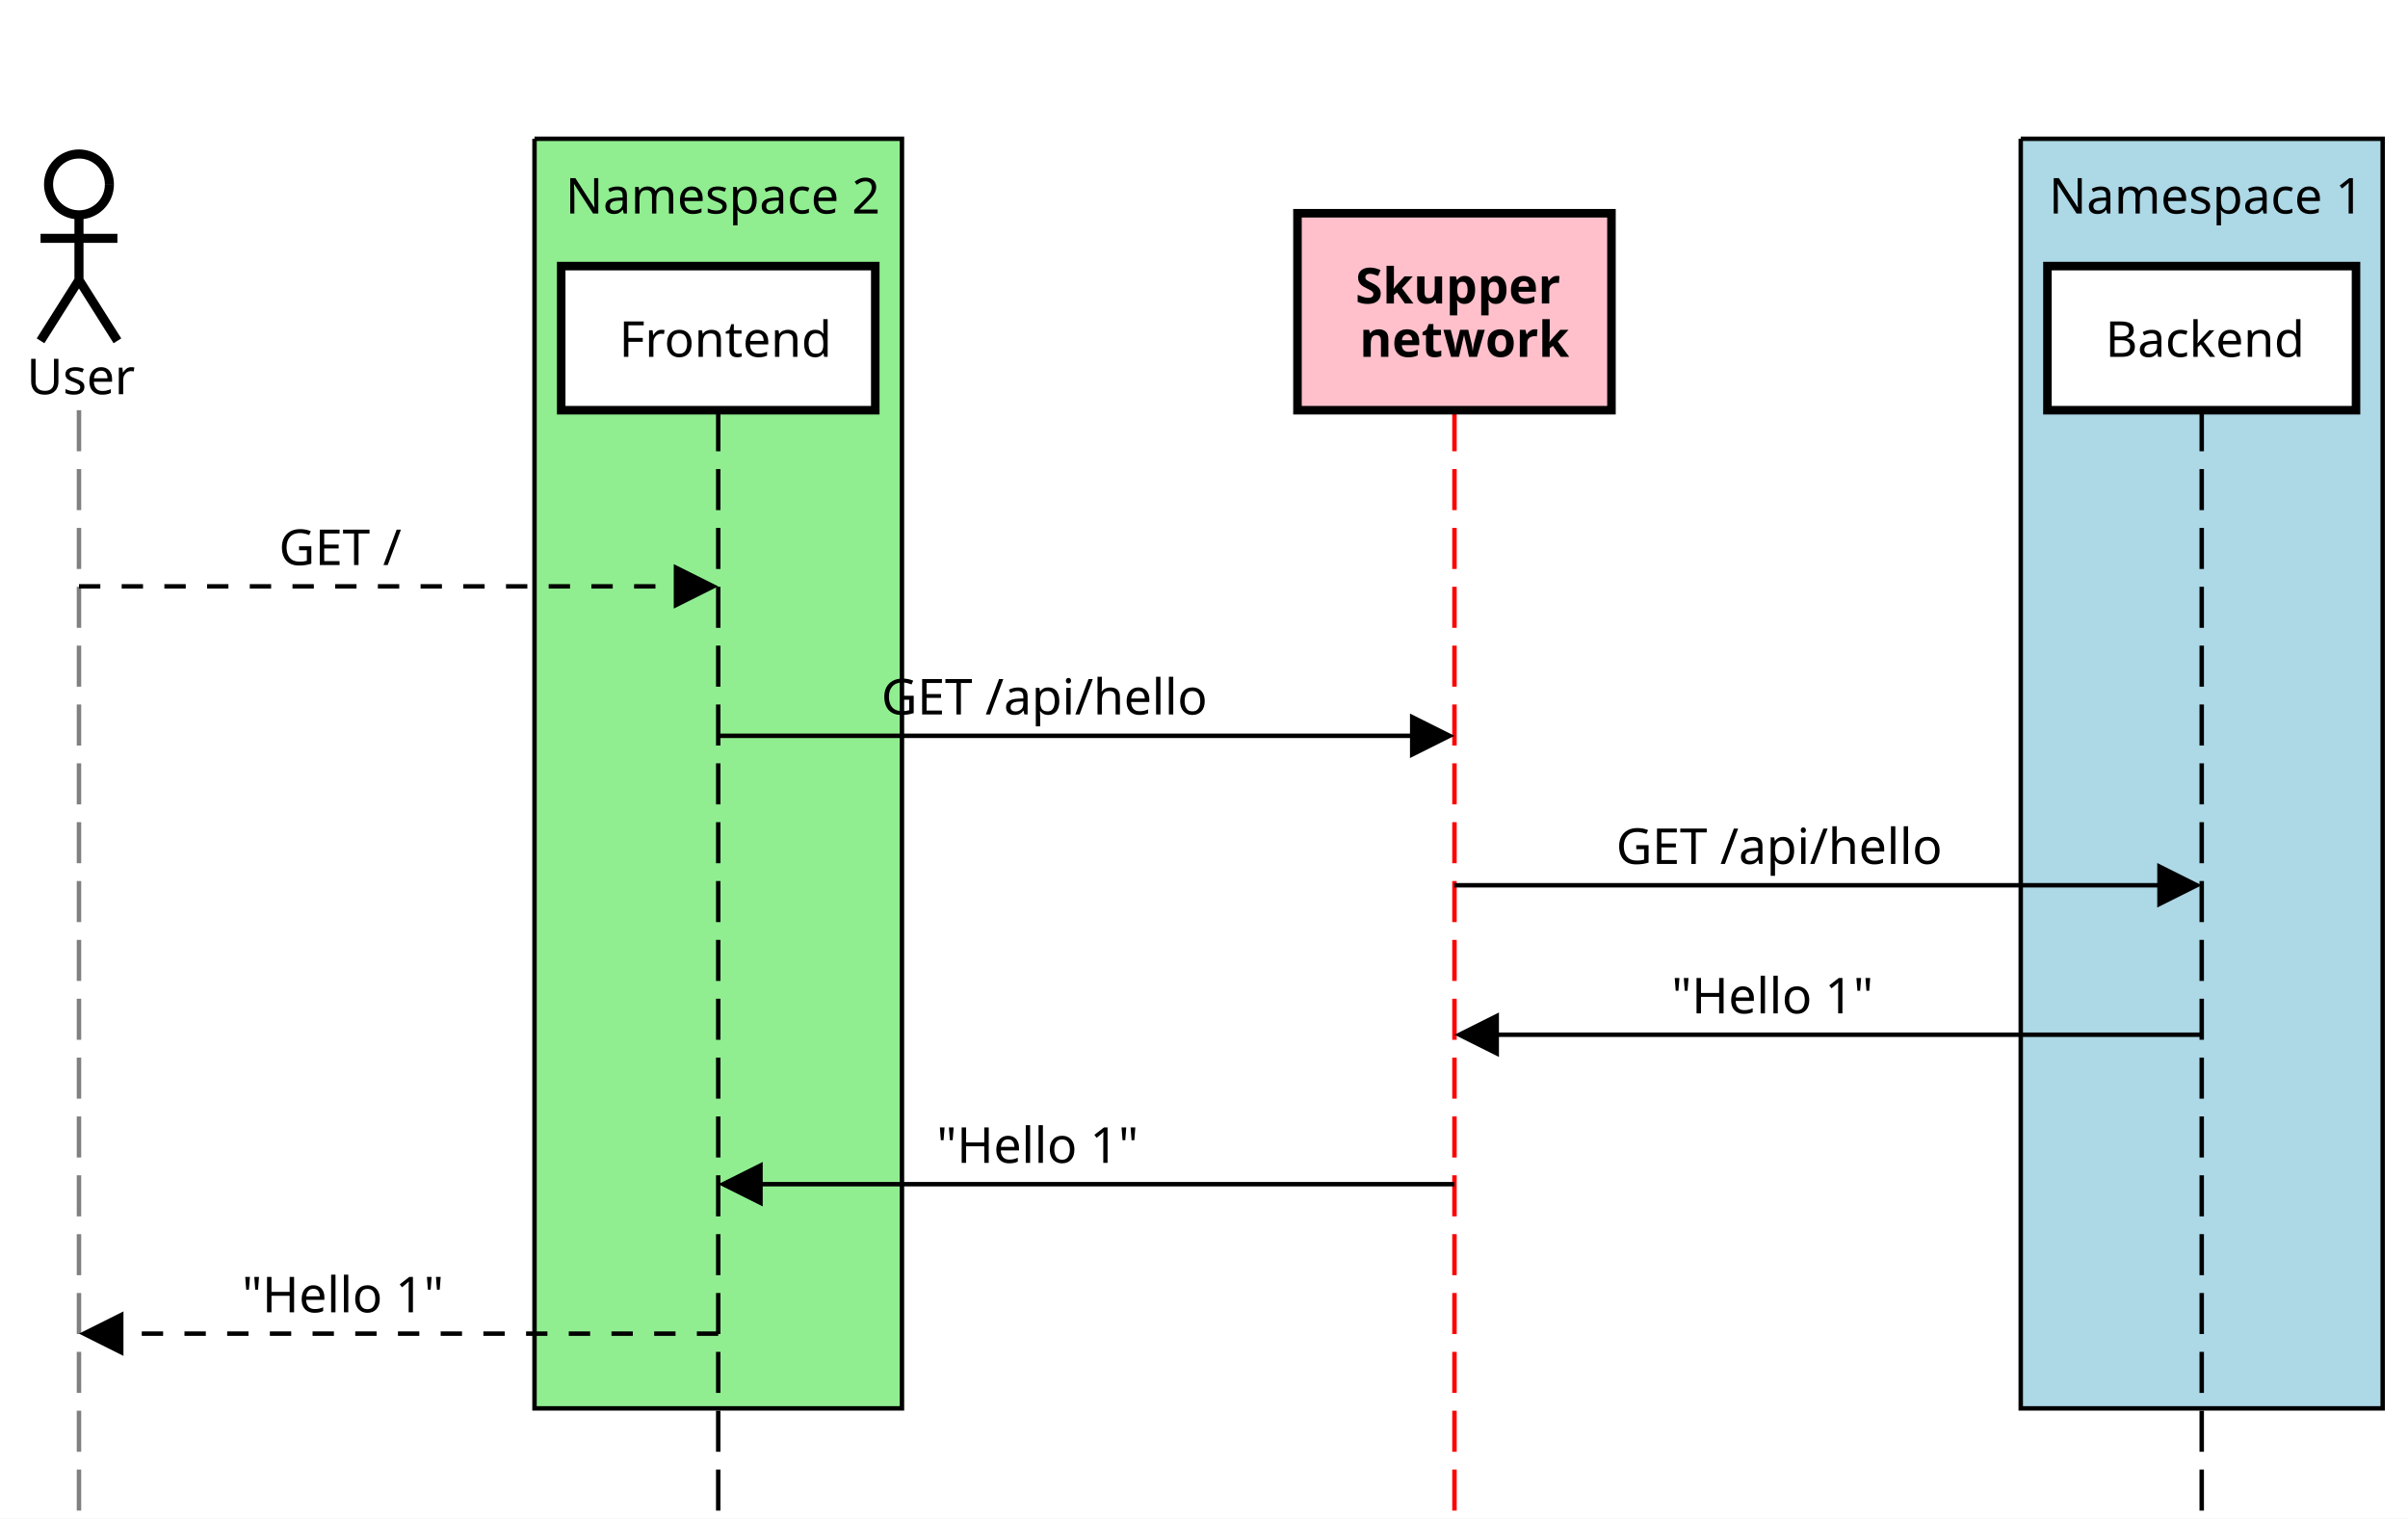
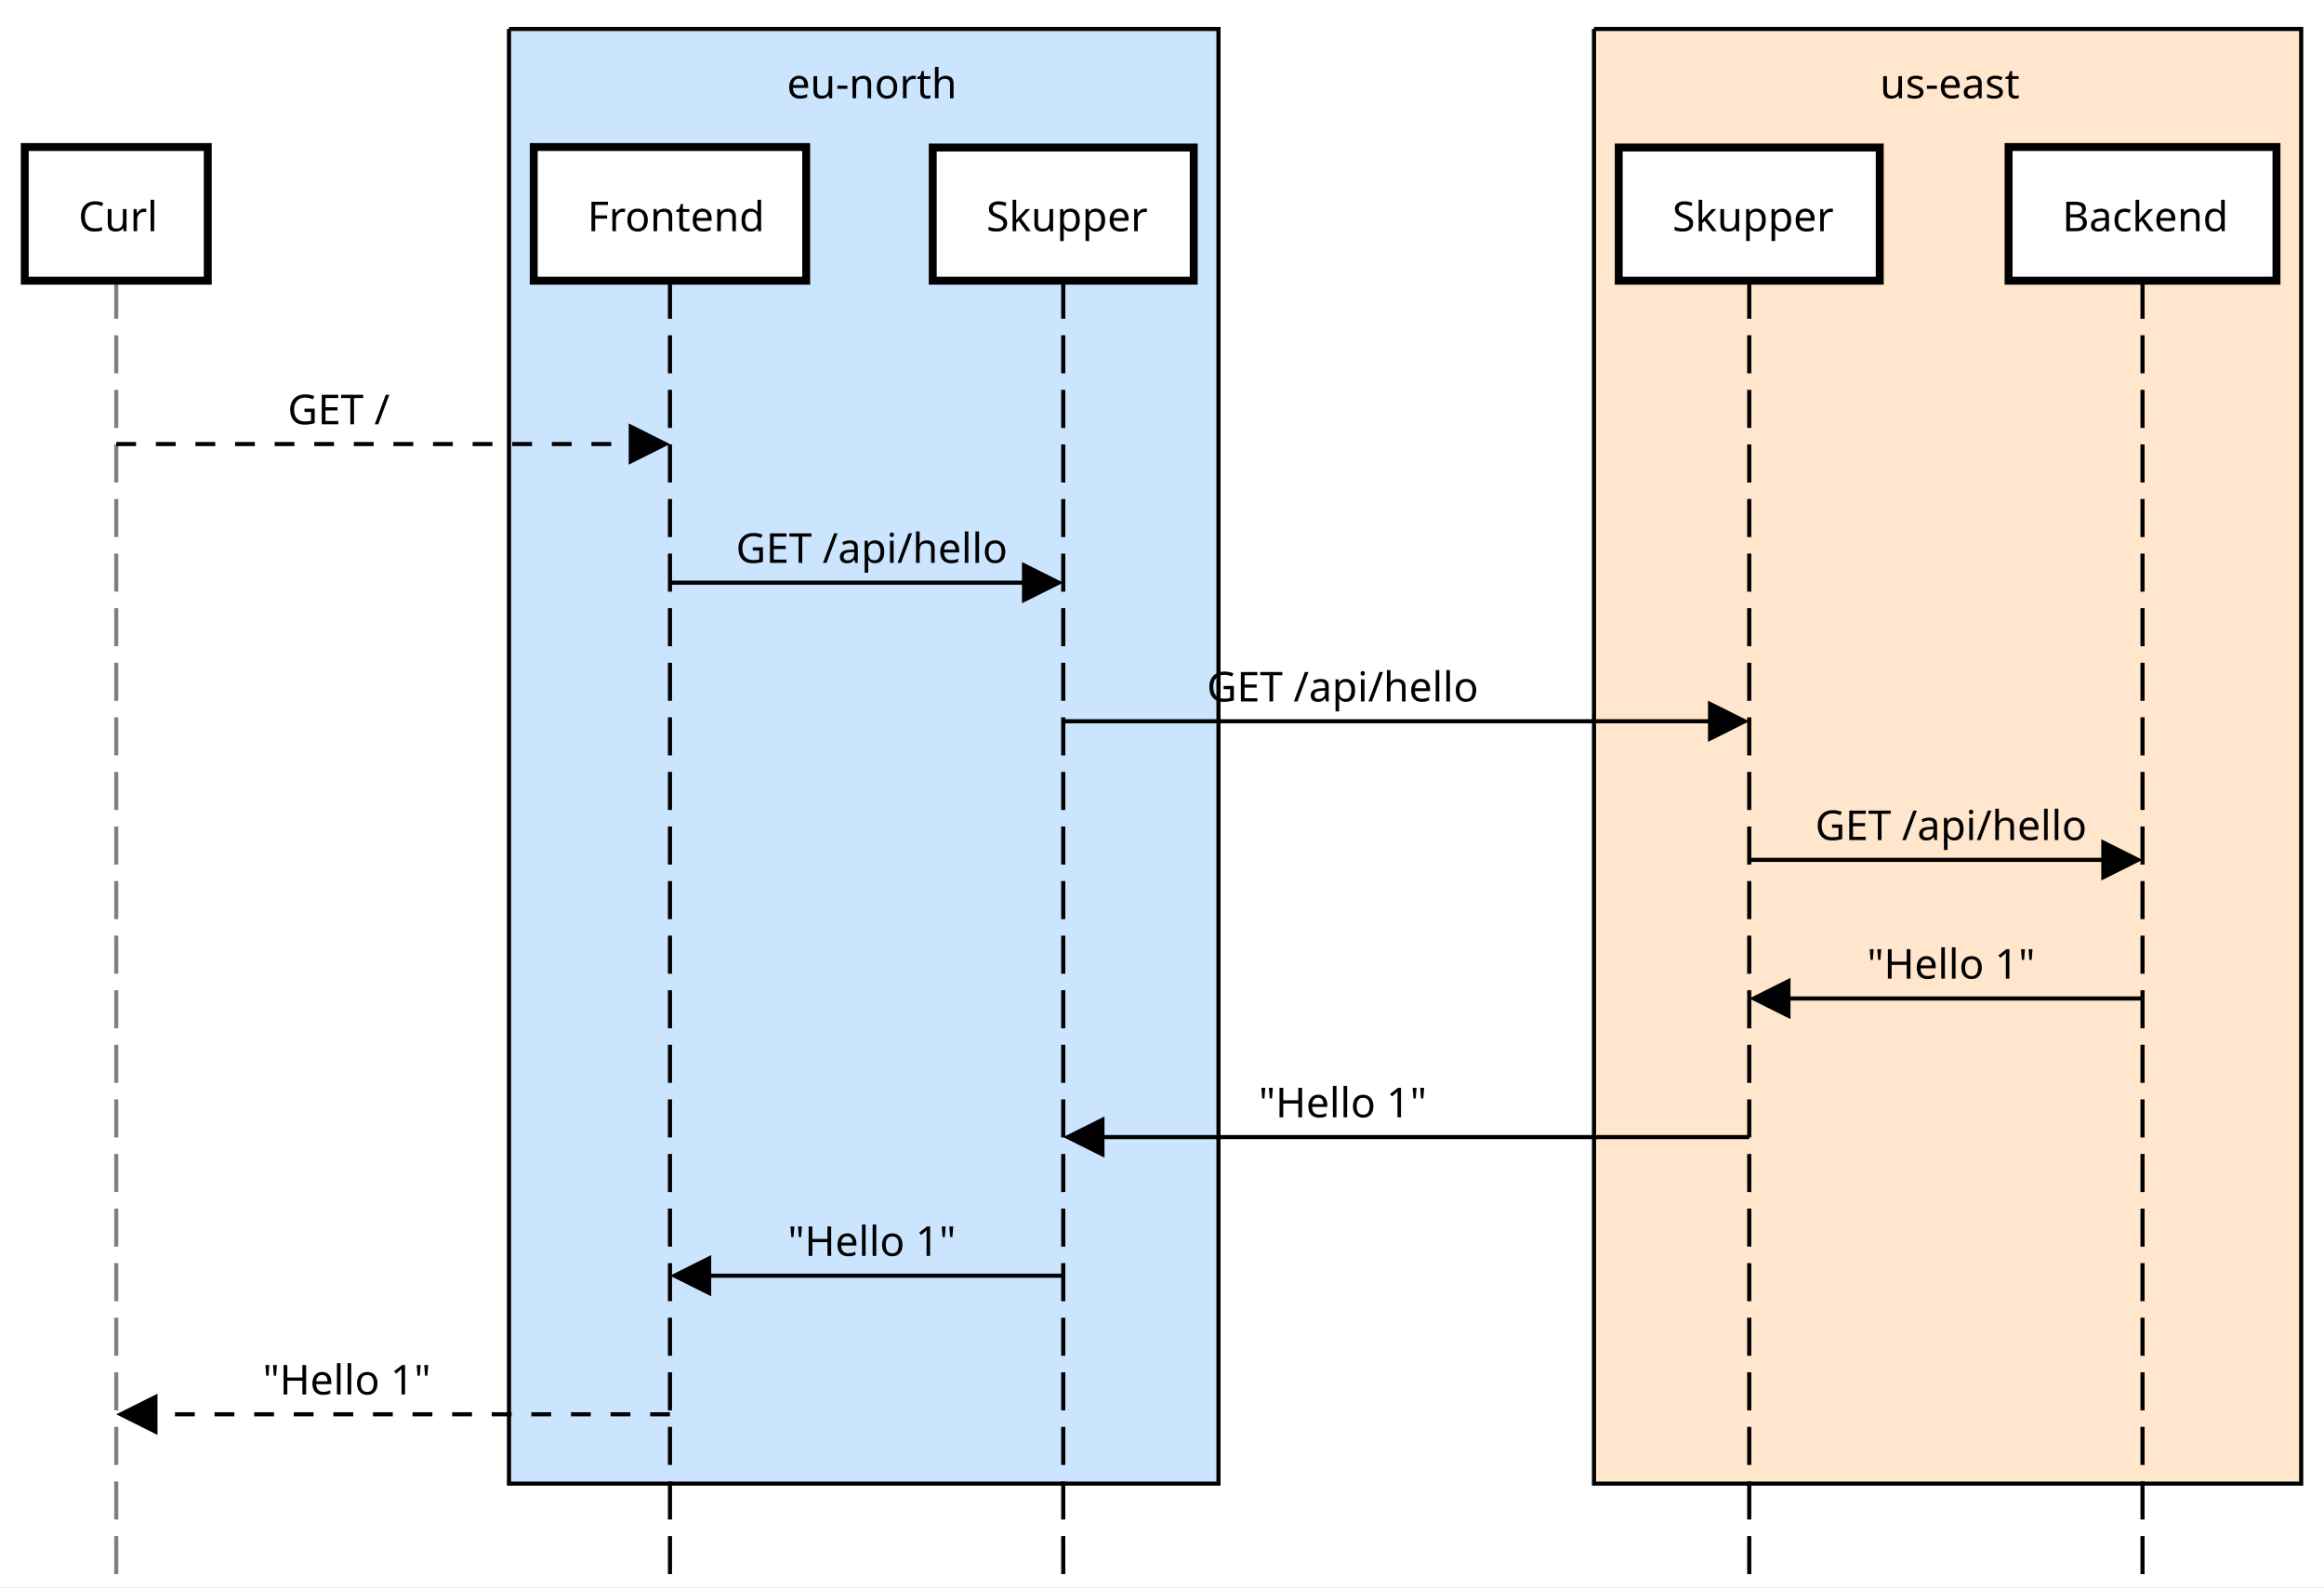
- <svg xmlns="http://www.w3.org/2000/svg" version="1.1" width="907" height="572">
+ <svg xmlns="http://www.w3.org/2000/svg" version="1.1" width="826" height="564">
  <defs />
  <g>
    <g />
    <g />
    <g />
    <g />
    <g />
    <g />
    <g />
    <g />
    <g />
    <g />
+     <g />
+     <g />
    <g>
-       <rect fill="white" stroke="none" x="0" y="0" width="907" height="572" />
+       <rect fill="white" stroke="none" x="0" y="0" width="826" height="564" />
    </g>
    <g>
      <g>
-         <path fill="lightgreen" stroke="black" paint-order="fill stroke markers" d=" M 201.328 52.273 L 339.731 52.273 L 339.731 530.467 L 201.328 530.467 L 201.328 52.273" stroke-miterlimit="10" stroke-width="1.675" stroke-dasharray="" />
+         <path fill="#cce5ff" stroke="black" paint-order="fill stroke markers" d=" M 180.905 10.291 L 433.076 10.291 L 433.076 527.225 L 180.905 527.225 L 180.905 10.291" stroke-miterlimit="10" stroke-width="1.466" stroke-dasharray="" />
      </g>
      <g>
-         <text fill="black" stroke="none" font-family="sans-serif" font-size="14pt" font-style="normal" font-weight="normal" text-decoration="normal" x="212.976" y="80.419" text-anchor="start" dominant-baseline="alphabetic">Namespace 2</text>
+         <text fill="black" stroke="none" font-family="sans-serif" font-size="11pt" font-style="normal" font-weight="normal" text-decoration="normal" x="279.696" y="34.92" text-anchor="start" dominant-baseline="alphabetic">eu-north</text>
      </g>
      <g>
-         <path fill="lightblue" stroke="black" paint-order="fill stroke markers" d=" M 761.134 52.273 L 897.47 52.273 L 897.47 530.467 L 761.134 530.467 L 761.134 52.273" stroke-miterlimit="10" stroke-width="1.675" stroke-dasharray="" />
+         <path fill="#ffe6cc" stroke="black" paint-order="fill stroke markers" d=" M 566.542 10.291 L 817.9 10.291 L 817.9 527.225 L 566.542 527.225 L 566.542 10.291" stroke-miterlimit="10" stroke-width="1.466" stroke-dasharray="" />
      </g>
      <g>
-         <text fill="black" stroke="none" font-family="sans-serif" font-size="14pt" font-style="normal" font-weight="normal" text-decoration="normal" x="771.748" y="80.419" text-anchor="start" dominant-baseline="alphabetic">Namespace 1</text>
+         <text fill="black" stroke="none" font-family="sans-serif" font-size="11pt" font-style="normal" font-weight="normal" text-decoration="normal" x="668.19" y="34.92" text-anchor="start" dominant-baseline="alphabetic">us-east</text>
      </g>
    </g>
    <g>
-       <path fill="none" stroke="gray" paint-order="fill stroke markers" d=" M 29.747 154.506 L 29.747 572.687" stroke-miterlimit="10" stroke-width="1.675" stroke-dasharray="15.465,6.702" />
-       <path fill="none" stroke="black" paint-order="fill stroke markers" d=" M 270.53 154.506 L 270.53 572.687" stroke-miterlimit="10" stroke-width="1.675" stroke-dasharray="15.465,6.702" />
-       <path fill="none" stroke="red" paint-order="fill stroke markers" d=" M 547.841 154.506 L 547.841 572.687" stroke-miterlimit="10" stroke-width="1.675" stroke-dasharray="15.465,6.702" />
-       <path fill="none" stroke="black" paint-order="fill stroke markers" d=" M 829.302 154.506 L 829.302 572.687" stroke-miterlimit="10" stroke-width="1.675" stroke-dasharray="15.465,6.702" />
+       <path fill="none" stroke="gray" paint-order="fill stroke markers" d=" M 41.319 99.745 L 41.319 564.168" stroke-miterlimit="10" stroke-width="1.466" stroke-dasharray="13.532,5.864" />
+       <path fill="none" stroke="black" paint-order="fill stroke markers" d=" M 238.119 99.745 L 238.119 564.168" stroke-miterlimit="10" stroke-width="1.466" stroke-dasharray="13.532,5.864" />
+       <path fill="none" stroke="black" paint-order="fill stroke markers" d=" M 377.898 99.745 L 377.898 564.168" stroke-miterlimit="10" stroke-width="1.466" stroke-dasharray="13.532,5.864" />
+       <path fill="none" stroke="black" paint-order="fill stroke markers" d=" M 621.719 99.745 L 621.719 564.168" stroke-miterlimit="10" stroke-width="1.466" stroke-dasharray="13.532,5.864" />
+       <path fill="none" stroke="black" paint-order="fill stroke markers" d=" M 761.499 99.745 L 761.499 564.168" stroke-miterlimit="10" stroke-width="1.466" stroke-dasharray="13.532,5.864" />
    </g>
    <g>
+       <path fill="none" stroke="none" />
      <g>
-         <path fill="white" stroke="black" paint-order="fill stroke markers" d=" M 41.207 69.462 A 11.46 11.46 0 1 1 41.207 69.451 M 29.747 80.922 L 29.747 105.45 M 15.272 89.768 L 44.223 89.768 M 29.747 105.45 L 15.272 128.37 M 29.747 105.45 L 44.223 128.37" stroke-miterlimit="10" stroke-width="3.418" stroke-dasharray="" />
+         <path fill="white" stroke="black" paint-order="fill stroke markers" d=" M 8.796 52.248 L 73.842 52.248 L 73.842 99.745 L 8.796 99.745 L 8.796 52.248 Z" stroke-miterlimit="10" stroke-width="2.815" stroke-dasharray="" />
      </g>
      <g>
        <g />
-         <text fill="black" stroke="none" font-family="sans-serif" font-size="14pt" font-style="normal" font-weight="normal" text-decoration="normal" x="10.052" y="148.474" text-anchor="start" dominant-baseline="alphabetic">User</text>
+         <text fill="black" stroke="none" font-family="sans-serif" font-size="11pt" font-style="normal" font-weight="normal" text-decoration="normal" x="27.883" y="82.154" text-anchor="start" dominant-baseline="alphabetic">Curl</text>
      </g>
      <path fill="none" stroke="none" />
      <g>
-         <path fill="white" stroke="black" paint-order="fill stroke markers" d=" M 211.381 100.223 L 329.679 100.223 L 329.679 154.506 L 211.381 154.506 L 211.381 100.223 Z" stroke-miterlimit="10" stroke-width="3.217" stroke-dasharray="" />
+         <path fill="white" stroke="black" paint-order="fill stroke markers" d=" M 189.701 52.248 L 286.536 52.248 L 286.536 99.745 L 189.701 99.745 L 189.701 52.248 Z" stroke-miterlimit="10" stroke-width="2.815" stroke-dasharray="" />
      </g>
      <g>
        <g />
-         <text fill="black" stroke="none" font-family="sans-serif" font-size="14pt" font-style="normal" font-weight="normal" text-decoration="normal" x="233.194" y="134.401" text-anchor="start" dominant-baseline="alphabetic">Frontend</text>
+         <text fill="black" stroke="none" font-family="sans-serif" font-size="11pt" font-style="normal" font-weight="normal" text-decoration="normal" x="208.788" y="82.154" text-anchor="start" dominant-baseline="alphabetic">Frontend</text>
      </g>
      <path fill="none" stroke="none" />
      <g>
-         <path fill="pink" stroke="black" paint-order="fill stroke markers" d=" M 488.706 80.319 L 606.977 80.319 L 606.977 154.506 L 488.706 154.506 L 488.706 80.319 Z" stroke-miterlimit="10" stroke-width="3.217" stroke-dasharray="" />
+         <path fill="white" stroke="black" paint-order="fill stroke markers" d=" M 331.517 52.423 L 424.28 52.423 L 424.28 99.745 L 331.517 99.745 L 331.517 52.423 Z" stroke-miterlimit="10" stroke-width="2.815" stroke-dasharray="" />
      </g>
      <g>
-         <text fill="black" stroke="none" font-family="sans-serif" font-size="14pt" font-style="normal" font-weight="bold" text-decoration="normal" x="510.52" y="114.296" text-anchor="start" dominant-baseline="alphabetic">Skupper</text>
-         <text fill="black" stroke="none" font-family="sans-serif" font-size="14pt" font-style="normal" font-weight="bold" text-decoration="normal" x="512.077" y="134.401" text-anchor="start" dominant-baseline="alphabetic">network</text>
+         <text fill="black" stroke="none" font-family="sans-serif" font-size="11pt" font-style="normal" font-weight="normal" text-decoration="normal" x="350.604" y="82.154" text-anchor="start" dominant-baseline="alphabetic">Skupper</text>
      </g>
      <path fill="none" stroke="none" />
      <g>
-         <path fill="white" stroke="black" paint-order="fill stroke markers" d=" M 771.187 100.223 L 887.417 100.223 L 887.417 154.506 L 771.187 154.506 L 771.187 100.223 Z" stroke-miterlimit="10" stroke-width="3.217" stroke-dasharray="" />
+         <path fill="white" stroke="black" paint-order="fill stroke markers" d=" M 575.337 52.423 L 668.1 52.423 L 668.1 99.745 L 575.337 99.745 L 575.337 52.423 Z" stroke-miterlimit="10" stroke-width="2.815" stroke-dasharray="" />
+       </g>
+       <g>
+         <text fill="black" stroke="none" font-family="sans-serif" font-size="11pt" font-style="normal" font-weight="normal" text-decoration="normal" x="594.425" y="82.154" text-anchor="start" dominant-baseline="alphabetic">Skupper</text>
+       </g>
+       <path fill="none" stroke="none" />
+       <g>
+         <path fill="white" stroke="black" paint-order="fill stroke markers" d=" M 713.893 52.248 L 809.104 52.248 L 809.104 99.745 L 713.893 99.745 L 713.893 52.248 Z" stroke-miterlimit="10" stroke-width="2.815" stroke-dasharray="" />
      </g>
      <g>
        <g />
-         <text fill="black" stroke="none" font-family="sans-serif" font-size="14pt" font-style="normal" font-weight="normal" text-decoration="normal" x="793.001" y="134.401" text-anchor="start" dominant-baseline="alphabetic">Backend</text>
+         <text fill="black" stroke="none" font-family="sans-serif" font-size="11pt" font-style="normal" font-weight="normal" text-decoration="normal" x="732.98" y="82.154" text-anchor="start" dominant-baseline="alphabetic">Backend</text>
      </g>
    </g>
    <g>
      <g>
-         <text fill="black" stroke="none" font-family="sans-serif" font-size="14pt" font-style="normal" font-weight="normal" text-decoration="normal" x="105.046" y="212.81" text-anchor="start" dominant-baseline="alphabetic">GET /        </text>
+         <text fill="black" stroke="none" font-family="sans-serif" font-size="11pt" font-style="normal" font-weight="normal" text-decoration="normal" x="102.259" y="150.761" text-anchor="start" dominant-baseline="alphabetic">GET /         </text>
      </g>
      <g>
-         <path fill="none" stroke="black" paint-order="fill stroke markers" d=" M 29.747 220.852 L 267.179 220.852" stroke-miterlimit="10" stroke-width="1.675" stroke-dasharray="8.042" />
-         <g transform="translate(270.5296,220.8519) translate(-270.5296,-220.8519)">
-           <path fill="black" stroke="none" paint-order="stroke fill markers" d=" M 253.776 212.475 L 270.53 220.852 L 253.776 229.229 Z" />
+         <path fill="none" stroke="black" paint-order="fill stroke markers" d=" M 41.319 157.798 L 235.187 157.798" stroke-miterlimit="10" stroke-width="1.466" stroke-dasharray="7.037" />
+         <g transform="translate(238.1187,157.7981) translate(-238.1187,-157.7981)">
+           <path fill="black" stroke="none" paint-order="stroke fill markers" d=" M 223.459 150.468 L 238.119 157.798 L 223.459 165.128 Z" />
        </g>
      </g>
      <g>
-         <text fill="black" stroke="none" font-family="sans-serif" font-size="14pt" font-style="normal" font-weight="normal" text-decoration="normal" x="331.937" y="269.104" text-anchor="start" dominant-baseline="alphabetic">       GET /api/hello</text>
+         <text fill="black" stroke="none" font-family="sans-serif" font-size="11pt" font-style="normal" font-weight="normal" text-decoration="normal" x="261.574" y="200.018" text-anchor="start" dominant-baseline="alphabetic">GET /api/hello</text>
      </g>
      <g>
-         <path fill="none" stroke="black" paint-order="fill stroke markers" d=" M 270.53 277.146 L 544.49 277.146" stroke-miterlimit="10" stroke-width="1.675" stroke-dasharray="" />
-         <g transform="translate(547.8411,277.1456) translate(-547.8411,-277.1456)">
-           <path fill="black" stroke="none" paint-order="stroke fill markers" d=" M 531.087 268.769 L 547.841 277.146 L 531.087 285.523 Z" />
+         <path fill="none" stroke="black" paint-order="fill stroke markers" d=" M 238.119 207.055 L 374.966 207.055" stroke-miterlimit="10" stroke-width="1.466" stroke-dasharray="" />
+         <g transform="translate(377.8983,207.055) translate(-377.8983,-207.055)">
+           <path fill="black" stroke="none" paint-order="stroke fill markers" d=" M 363.239 199.725 L 377.898 207.055 L 363.239 214.385 Z" />
        </g>
      </g>
      <g>
-         <text fill="black" stroke="none" font-family="sans-serif" font-size="14pt" font-style="normal" font-weight="normal" text-decoration="normal" x="608.731" y="325.397" text-anchor="start" dominant-baseline="alphabetic">GET /api/hello        </text>
+         <text fill="black" stroke="none" font-family="sans-serif" font-size="11pt" font-style="normal" font-weight="normal" text-decoration="normal" x="428.943" y="249.275" text-anchor="start" dominant-baseline="alphabetic">      GET /api/hello      </text>
      </g>
      <g>
-         <path fill="none" stroke="black" paint-order="fill stroke markers" d=" M 547.841 333.439 L 825.951 333.439" stroke-miterlimit="10" stroke-width="1.675" stroke-dasharray="" />
-         <g transform="translate(829.3021,333.4392) translate(-829.3021,-333.4392)">
-           <path fill="black" stroke="none" paint-order="stroke fill markers" d=" M 812.548 325.062 L 829.302 333.439 L 812.548 341.816 Z" />
+         <path fill="none" stroke="black" paint-order="fill stroke markers" d=" M 377.898 256.312 L 618.787 256.312" stroke-miterlimit="10" stroke-width="1.466" stroke-dasharray="" />
+         <g transform="translate(621.719,256.3119) translate(-621.719,-256.3119)">
+           <path fill="black" stroke="none" paint-order="stroke fill markers" d=" M 607.059 248.982 L 621.719 256.312 L 607.059 263.642 Z" />
        </g>
      </g>
      <g>
-         <text fill="black" stroke="none" font-family="sans-serif" font-size="14pt" font-style="normal" font-weight="normal" text-decoration="normal" x="629.588" y="381.691" text-anchor="start" dominant-baseline="alphabetic">"Hello 1"         </text>
+         <text fill="black" stroke="none" font-family="sans-serif" font-size="11pt" font-style="normal" font-weight="normal" text-decoration="normal" x="645.175" y="298.532" text-anchor="start" dominant-baseline="alphabetic">GET /api/hello</text>
      </g>
      <g>
-         <path fill="none" stroke="black" paint-order="fill stroke markers" d=" M 829.302 389.733 L 551.192 389.733" stroke-miterlimit="10" stroke-width="1.675" stroke-dasharray="" />
-         <g transform="translate(547.8411,389.7328) translate(-547.8411,-389.7328)">
-           <path fill="black" stroke="none" paint-order="stroke fill markers" d=" M 564.595 381.356 L 547.841 389.733 L 564.595 398.11 Z" />
+         <path fill="none" stroke="black" paint-order="fill stroke markers" d=" M 621.719 305.569 L 758.567 305.569" stroke-miterlimit="10" stroke-width="1.466" stroke-dasharray="" />
+         <g transform="translate(761.4985,305.5688) translate(-761.4985,-305.5688)">
+           <path fill="black" stroke="none" paint-order="stroke fill markers" d=" M 746.839 298.239 L 761.499 305.569 L 746.839 312.899 Z" />
        </g>
      </g>
      <g>
-         <text fill="black" stroke="none" font-family="sans-serif" font-size="14pt" font-style="normal" font-weight="normal" text-decoration="normal" x="352.793" y="437.984" text-anchor="start" dominant-baseline="alphabetic">        "Hello 1"</text>
+         <text fill="black" stroke="none" font-family="sans-serif" font-size="11pt" font-style="normal" font-weight="normal" text-decoration="normal" x="663.595" y="347.789" text-anchor="start" dominant-baseline="alphabetic">"Hello 1"</text>
      </g>
      <g>
-         <path fill="none" stroke="black" paint-order="fill stroke markers" d=" M 547.841 446.026 L 273.88 446.026" stroke-miterlimit="10" stroke-width="1.675" stroke-dasharray="" />
-         <g transform="translate(270.5296,446.0264) translate(-270.5296,-446.0264)">
-           <path fill="black" stroke="none" paint-order="stroke fill markers" d=" M 287.284 437.649 L 270.53 446.026 L 287.284 454.403 Z" />
+         <path fill="none" stroke="black" paint-order="fill stroke markers" d=" M 761.499 354.826 L 624.651 354.826" stroke-miterlimit="10" stroke-width="1.466" stroke-dasharray="" />
+         <g transform="translate(621.719,354.8257) translate(-621.719,-354.8257)">
+           <path fill="black" stroke="none" paint-order="stroke fill markers" d=" M 636.379 347.496 L 621.719 354.826 L 636.379 362.156 Z" />
        </g>
      </g>
      <g>
-         <text fill="black" stroke="none" font-family="sans-serif" font-size="14pt" font-style="normal" font-weight="normal" text-decoration="normal" x="91.154" y="494.278" text-anchor="start" dominant-baseline="alphabetic">"Hello 1"         </text>
+         <text fill="black" stroke="none" font-family="sans-serif" font-size="11pt" font-style="normal" font-weight="normal" text-decoration="normal" x="447.363" y="397.046" text-anchor="start" dominant-baseline="alphabetic">      "Hello 1"      </text>
      </g>
      <g>
-         <path fill="none" stroke="black" paint-order="fill stroke markers" d=" M 270.53 502.32 L 33.098 502.32" stroke-miterlimit="10" stroke-width="1.675" stroke-dasharray="8.042" />
-         <g transform="translate(29.74717,502.3201) translate(-29.74717,-502.3201)">
-           <path fill="black" stroke="none" paint-order="stroke fill markers" d=" M 46.501 493.943 L 29.747 502.32 L 46.501 510.697 Z" />
+         <path fill="none" stroke="black" paint-order="fill stroke markers" d=" M 621.719 404.083 L 380.83 404.083" stroke-miterlimit="10" stroke-width="1.466" stroke-dasharray="" />
+         <g transform="translate(377.8983,404.0827) translate(-377.8983,-404.0827)">
+           <path fill="black" stroke="none" paint-order="stroke fill markers" d=" M 392.558 396.753 L 377.898 404.083 L 392.558 411.413 Z" />
+         </g>
+       </g>
+       <g>
+         <text fill="black" stroke="none" font-family="sans-serif" font-size="11pt" font-style="normal" font-weight="normal" text-decoration="normal" x="279.995" y="446.303" text-anchor="start" dominant-baseline="alphabetic">"Hello 1"</text>
+       </g>
+       <g>
+         <path fill="none" stroke="black" paint-order="fill stroke markers" d=" M 377.898 453.34 L 241.051 453.34" stroke-miterlimit="10" stroke-width="1.466" stroke-dasharray="" />
+         <g transform="translate(238.1187,453.3396) translate(-238.1187,-453.3396)">
+           <path fill="black" stroke="none" paint-order="stroke fill markers" d=" M 252.779 446.01 L 238.119 453.34 L 252.779 460.669 Z" />
+         </g>
+       </g>
+       <g>
+         <text fill="black" stroke="none" font-family="sans-serif" font-size="11pt" font-style="normal" font-weight="normal" text-decoration="normal" x="93.381" y="495.56" text-anchor="start" dominant-baseline="alphabetic">"Hello 1"         </text>
+       </g>
+       <g>
+         <path fill="none" stroke="black" paint-order="fill stroke markers" d=" M 238.119 502.597 L 44.251 502.597" stroke-miterlimit="10" stroke-width="1.466" stroke-dasharray="7.037" />
+         <g transform="translate(41.31902,502.5965) translate(-41.31902,-502.5965)">
+           <path fill="black" stroke="none" paint-order="stroke fill markers" d=" M 55.979 495.267 L 41.319 502.597 L 55.979 509.926 Z" />
        </g>
      </g>
    </g>
    <g />
    <g />
    <g />
  </g>
</svg>
